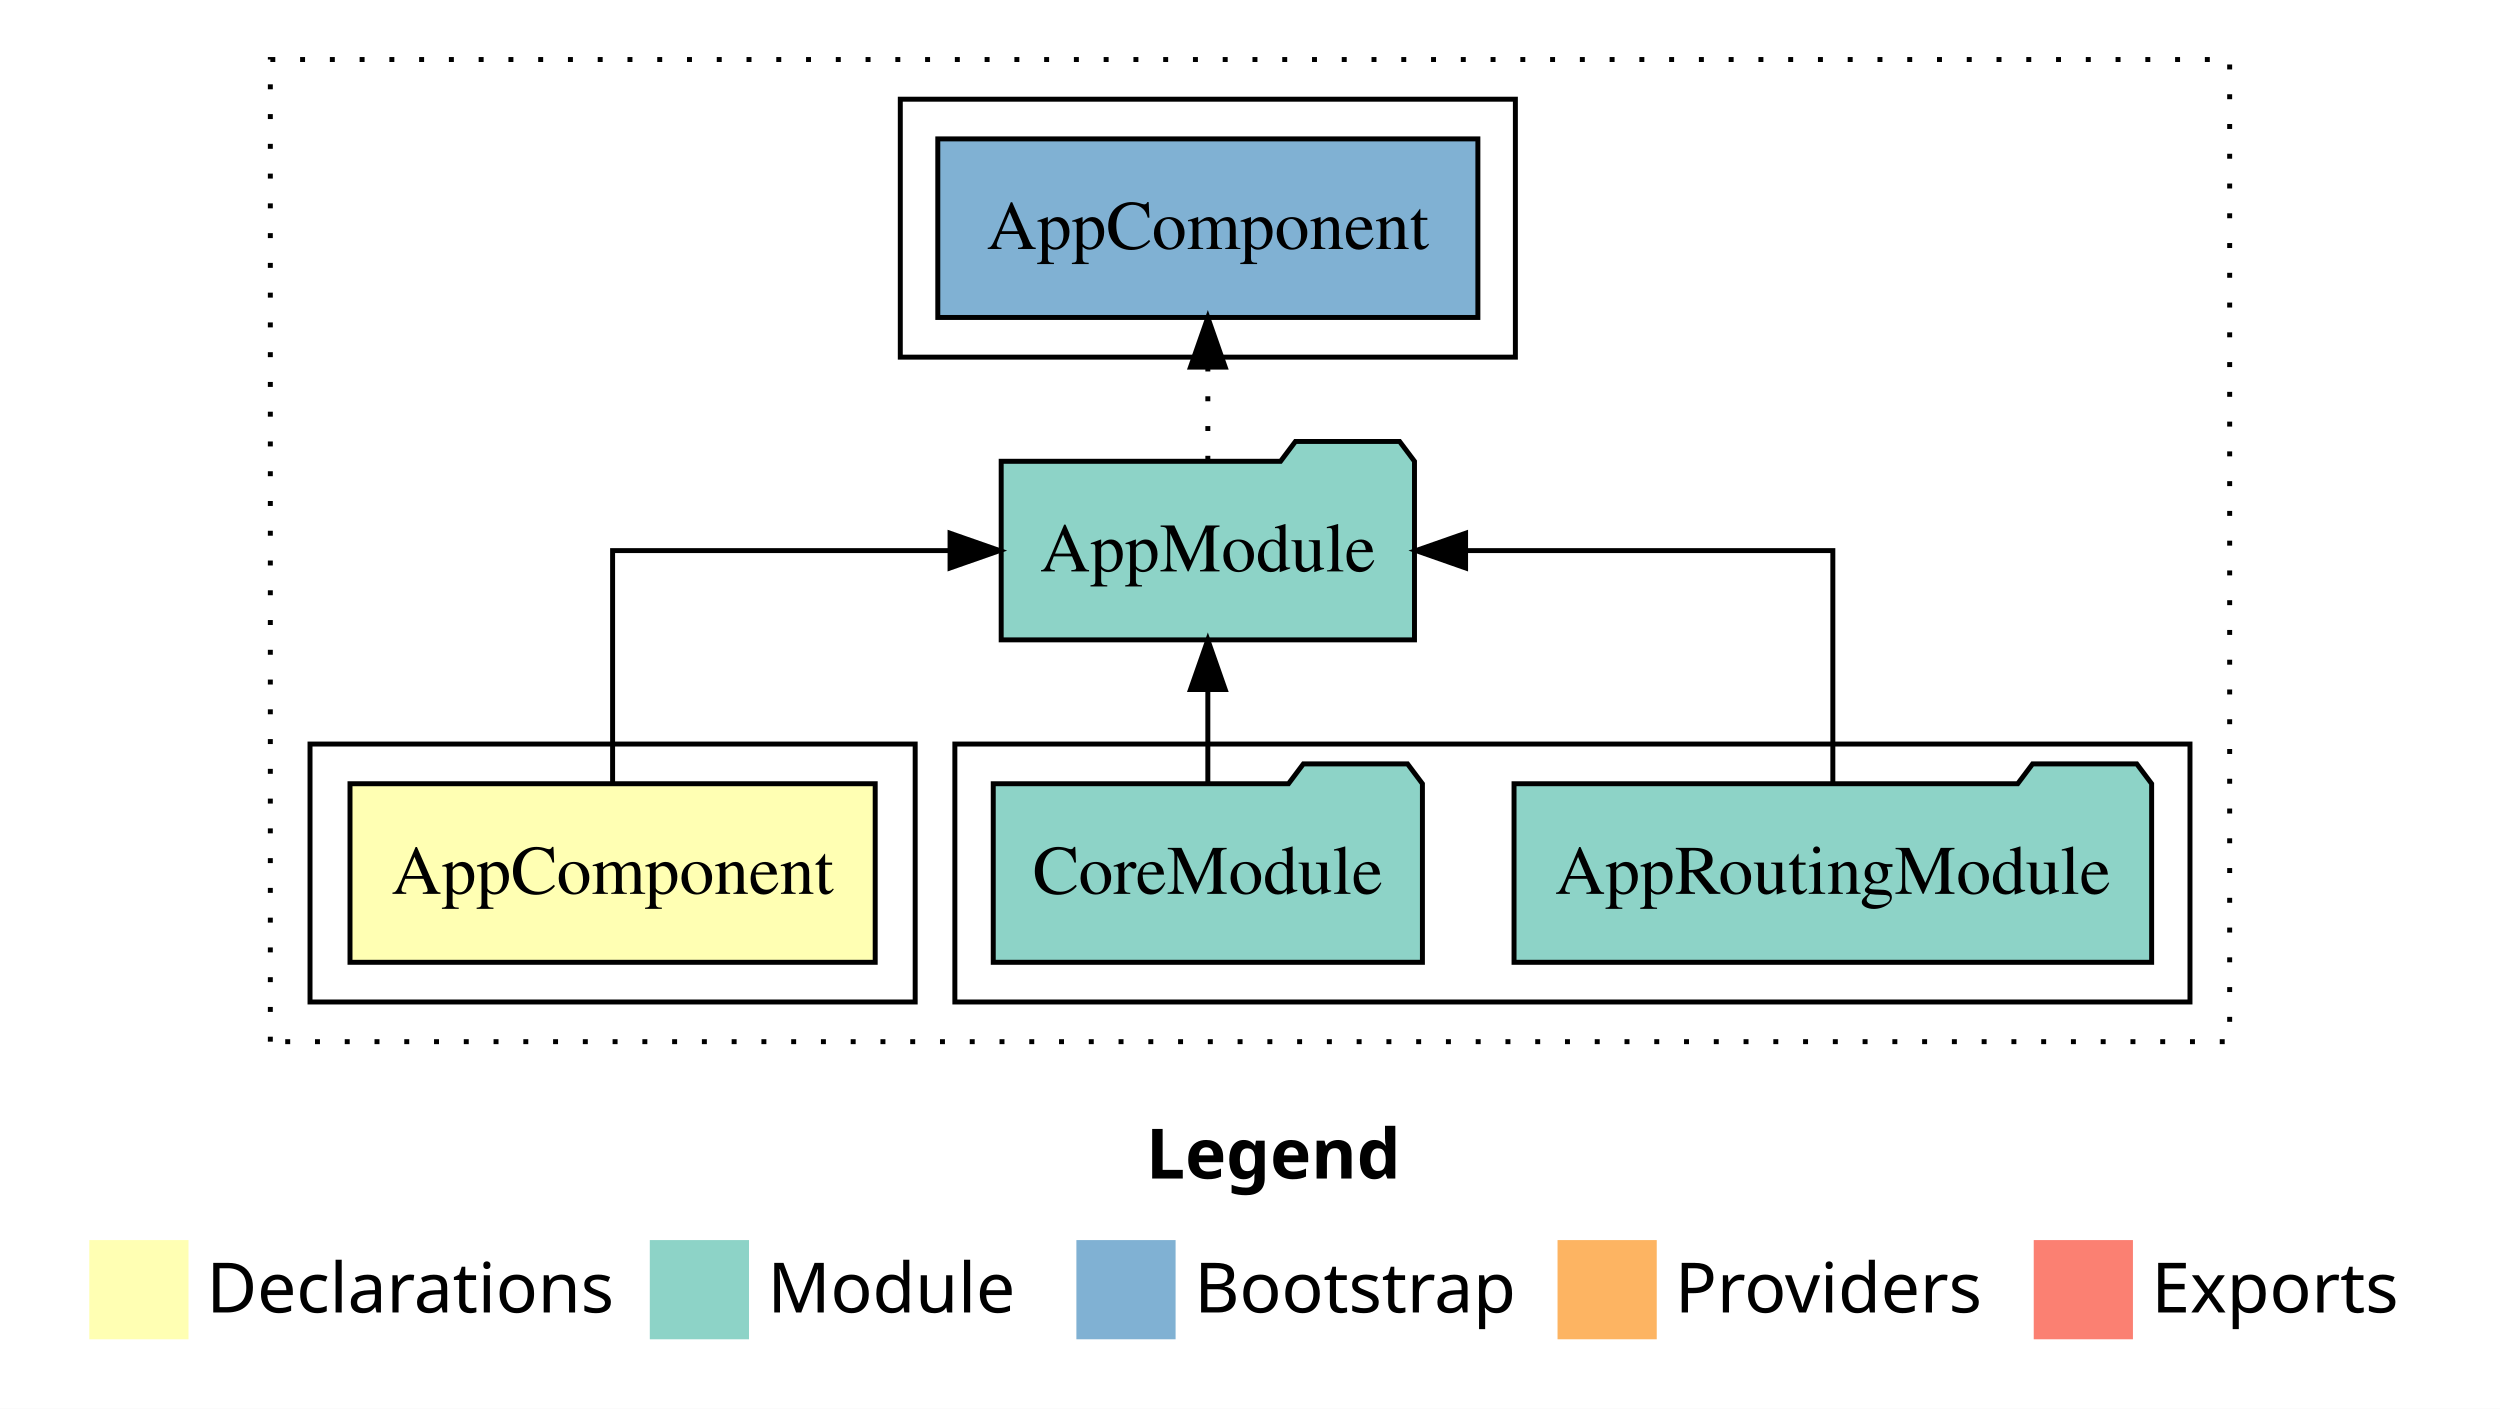
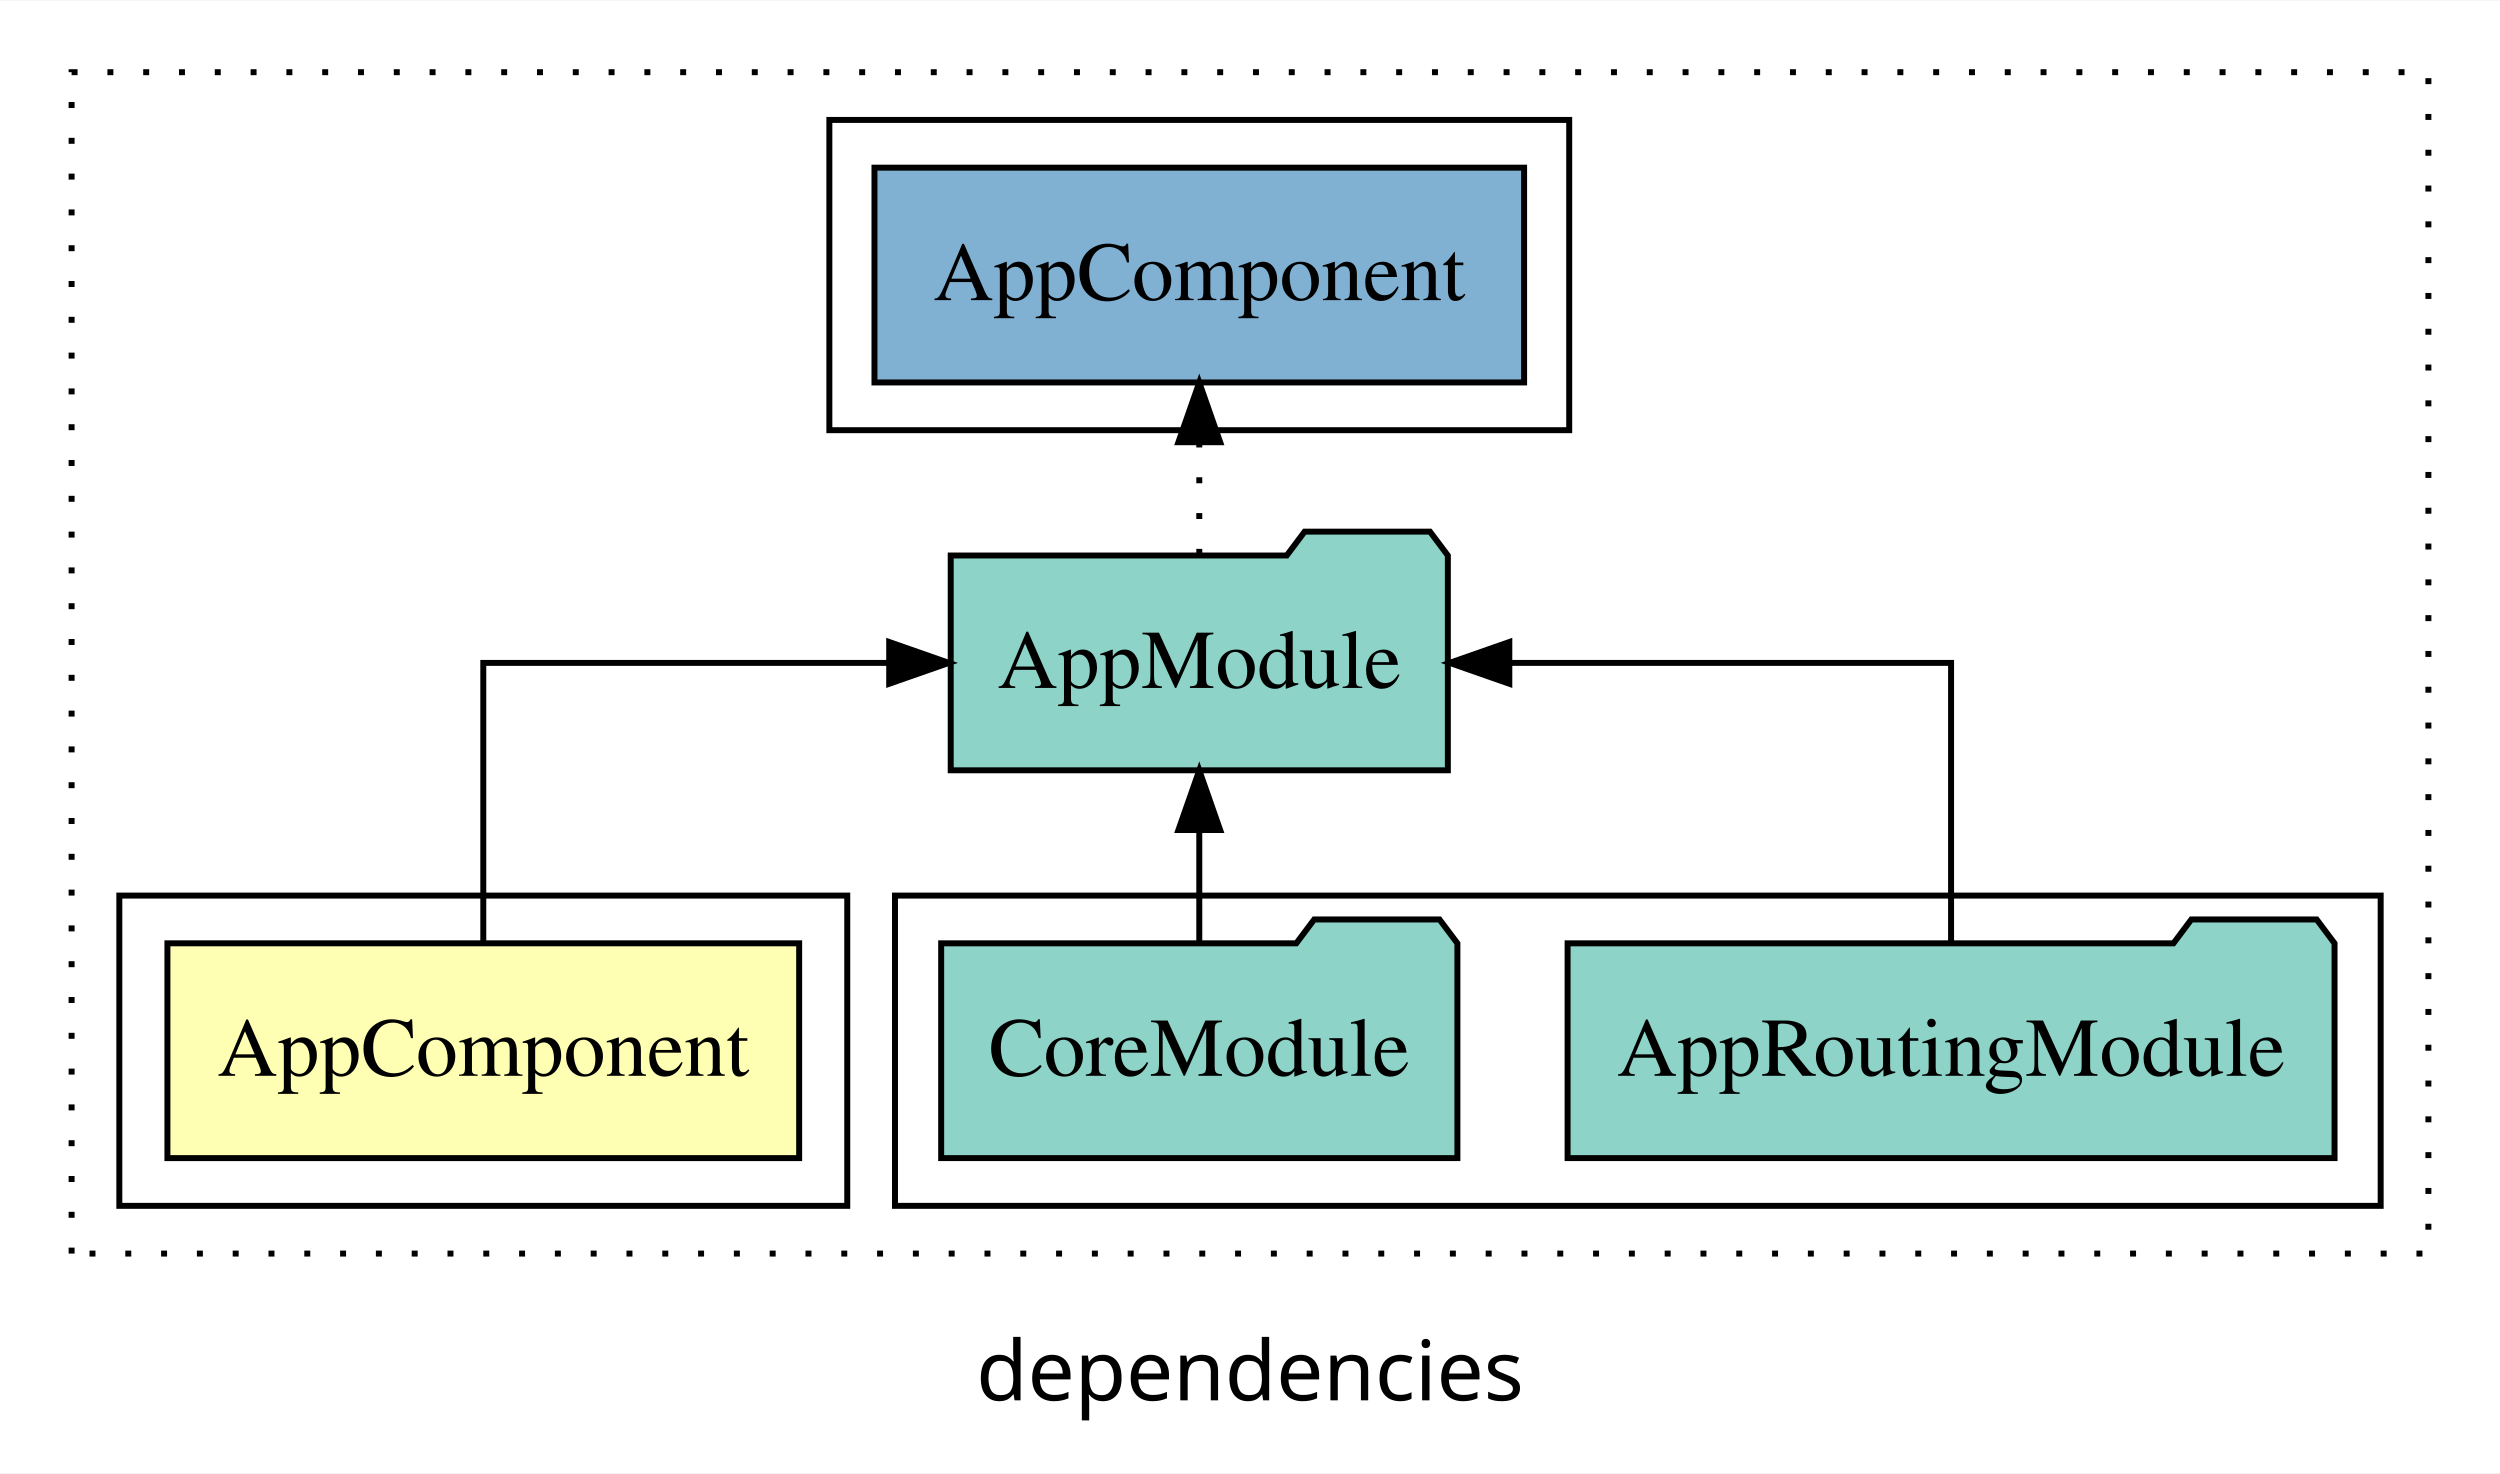
- <svg xmlns="http://www.w3.org/2000/svg" width="504pt" height="284pt" viewBox="0.00 0.00 504.00 284.00">
-   <g id="graph0" class="graph" transform="scale(1 1) rotate(0) translate(4 280)">
-     <polygon fill="white" stroke="transparent" points="-4,4 -4,-280 500,-280 500,4 -4,4" />
-     <text text-anchor="start" x="227.01" y="-42.4" font-family="sans-serif" font-weight="bold" font-size="14.00">Legend</text>
-     <polygon fill="#ffffb3" stroke="transparent" points="14,-10 14,-30 34,-30 34,-10 14,-10" />
-     <text text-anchor="start" x="37.63" y="-15.4" font-family="sans-serif" font-size="14.00">  Declarations</text>
-     <polygon fill="#8dd3c7" stroke="transparent" points="127,-10 127,-30 147,-30 147,-10 127,-10" />
-     <text text-anchor="start" x="150.73" y="-15.4" font-family="sans-serif" font-size="14.00">  Module</text>
-     <polygon fill="#80b1d3" stroke="transparent" points="213,-10 213,-30 233,-30 233,-10 213,-10" />
-     <text text-anchor="start" x="236.78" y="-15.4" font-family="sans-serif" font-size="14.00">  Bootstrap</text>
-     <polygon fill="#fdb462" stroke="transparent" points="310,-10 310,-30 330,-30 330,-10 310,-10" />
-     <text text-anchor="start" x="333.67" y="-15.4" font-family="sans-serif" font-size="14.00">  Providers</text>
-     <polygon fill="#fb8072" stroke="transparent" points="406,-10 406,-30 426,-30 426,-10 406,-10" />
-     <text text-anchor="start" x="429.73" y="-15.4" font-family="sans-serif" font-size="14.00">  Exports</text>
+ <svg xmlns="http://www.w3.org/2000/svg" width="419pt" height="247pt" viewBox="0.00 0.00 419.00 246.80">
+   <g id="graph0" class="graph" transform="scale(1 1) rotate(0) translate(4 242.8)">
+     <polygon fill="white" stroke="transparent" points="-4,4 -4,-242.8 415,-242.8 415,4 -4,4" />
+     <text text-anchor="middle" x="205.5" y="-8.2" font-family="sans-serif" font-size="14.00">dependencies</text>
    <g id="clust1" class="cluster">
-       <polygon fill="none" stroke="black" stroke-dasharray="1,5" points="50.5,-70 50.5,-268 445.5,-268 445.5,-70 50.5,-70" />
+       <polygon fill="none" stroke="black" stroke-dasharray="1,5" points="8,-32.8 8,-230.8 403,-230.8 403,-32.8 8,-32.8" />
    </g>
    <g id="clust4" class="cluster">
-       <polygon fill="none" stroke="black" points="188.5,-78 188.5,-130 437.5,-130 437.5,-78 188.5,-78" />
+       <polygon fill="none" stroke="black" points="146,-40.8 146,-92.8 395,-92.8 395,-40.8 146,-40.8" />
    </g>
    <g id="clust2" class="cluster">
-       <polygon fill="none" stroke="black" points="58.5,-78 58.5,-130 180.5,-130 180.5,-78 58.5,-78" />
+       <polygon fill="none" stroke="black" points="16,-40.8 16,-92.8 138,-92.8 138,-40.8 16,-40.8" />
    </g>
    <g id="clust6" class="cluster">
-       <polygon fill="none" stroke="black" points="177.5,-208 177.5,-260 301.5,-260 301.5,-208 177.5,-208" />
+       <polygon fill="none" stroke="black" points="135,-170.8 135,-222.8 259,-222.8 259,-170.8 135,-170.8" />
    </g>
    <g id="node1" class="node">
-       <polygon fill="#ffffb3" stroke="black" points="172.44,-122 66.56,-122 66.56,-86 172.44,-86 172.44,-122" />
-       <text text-anchor="middle" x="119.5" y="-99.8" font-family="Times,serif" font-size="14.00">AppComponent</text>
+       <polygon fill="#ffffb3" stroke="black" points="129.94,-84.8 24.06,-84.8 24.06,-48.8 129.94,-48.8 129.94,-84.8" />
+       <text text-anchor="middle" x="77" y="-62.6" font-family="Times,serif" font-size="14.00">AppComponent</text>
    </g>
    <g id="node2" class="node">
-       <polygon fill="#8dd3c7" stroke="black" points="281.16,-187 278.16,-191 257.16,-191 254.16,-187 197.84,-187 197.84,-151 281.16,-151 281.16,-187" />
-       <text text-anchor="middle" x="239.5" y="-164.8" font-family="Times,serif" font-size="14.00">AppModule</text>
+       <polygon fill="#8dd3c7" stroke="black" points="238.66,-149.8 235.66,-153.8 214.66,-153.8 211.66,-149.8 155.34,-149.8 155.34,-113.8 238.66,-113.8 238.66,-149.8" />
+       <text text-anchor="middle" x="197" y="-127.6" font-family="Times,serif" font-size="14.00">AppModule</text>
    </g>
    <g id="edge1" class="edge">
-       <path fill="none" stroke="black" d="M119.5,-122.11C119.5,-141.34 119.5,-169 119.5,-169 119.5,-169 187.53,-169 187.53,-169" />
-       <polygon fill="black" stroke="black" points="187.53,-172.5 197.53,-169 187.53,-165.5 187.53,-172.5" />
+       <path fill="none" stroke="black" d="M77,-84.91C77,-104.14 77,-131.8 77,-131.8 77,-131.8 145.03,-131.8 145.03,-131.8" />
+       <polygon fill="black" stroke="black" points="145.03,-135.3 155.03,-131.8 145.03,-128.3 145.03,-135.3" />
    </g>
    <g id="node5" class="node">
-       <polygon fill="#80b1d3" stroke="black" points="293.94,-252 185.06,-252 185.06,-216 293.94,-216 293.94,-252" />
-       <text text-anchor="middle" x="239.5" y="-229.8" font-family="Times,serif" font-size="14.00">AppComponent </text>
+       <polygon fill="#80b1d3" stroke="black" points="251.44,-214.8 142.56,-214.8 142.56,-178.8 251.44,-178.8 251.44,-214.8" />
+       <text text-anchor="middle" x="197" y="-192.6" font-family="Times,serif" font-size="14.00">AppComponent </text>
    </g>
    <g id="edge4" class="edge">
-       <path fill="none" stroke="black" stroke-dasharray="1,5" d="M239.5,-187.11C239.5,-187.11 239.5,-205.99 239.5,-205.99" />
-       <polygon fill="black" stroke="black" points="236,-205.99 239.5,-215.99 243,-205.99 236,-205.99" />
+       <path fill="none" stroke="black" stroke-dasharray="1,5" d="M197,-149.91C197,-149.91 197,-168.79 197,-168.79" />
+       <polygon fill="black" stroke="black" points="193.5,-168.79 197,-178.79 200.5,-168.79 193.5,-168.79" />
    </g>
    <g id="node3" class="node">
-       <polygon fill="#8dd3c7" stroke="black" points="429.77,-122 426.77,-126 405.77,-126 402.77,-122 301.23,-122 301.23,-86 429.77,-86 429.77,-122" />
-       <text text-anchor="middle" x="365.5" y="-99.8" font-family="Times,serif" font-size="14.00">AppRoutingModule</text>
+       <polygon fill="#8dd3c7" stroke="black" points="387.27,-84.8 384.27,-88.8 363.27,-88.8 360.27,-84.8 258.73,-84.8 258.73,-48.8 387.27,-48.8 387.27,-84.8" />
+       <text text-anchor="middle" x="323" y="-62.6" font-family="Times,serif" font-size="14.00">AppRoutingModule</text>
    </g>
    <g id="edge2" class="edge">
-       <path fill="none" stroke="black" d="M365.5,-122.11C365.5,-141.34 365.5,-169 365.5,-169 365.5,-169 291.46,-169 291.46,-169" />
-       <polygon fill="black" stroke="black" points="291.46,-165.5 281.46,-169 291.46,-172.5 291.46,-165.5" />
+       <path fill="none" stroke="black" d="M323,-84.91C323,-104.14 323,-131.8 323,-131.8 323,-131.8 248.96,-131.8 248.96,-131.8" />
+       <polygon fill="black" stroke="black" points="248.96,-128.3 238.96,-131.8 248.96,-135.3 248.96,-128.3" />
    </g>
    <g id="node4" class="node">
-       <polygon fill="#8dd3c7" stroke="black" points="282.76,-122 279.76,-126 258.76,-126 255.76,-122 196.24,-122 196.24,-86 282.76,-86 282.76,-122" />
-       <text text-anchor="middle" x="239.5" y="-99.8" font-family="Times,serif" font-size="14.00">CoreModule</text>
+       <polygon fill="#8dd3c7" stroke="black" points="240.26,-84.8 237.26,-88.8 216.26,-88.8 213.26,-84.8 153.74,-84.8 153.74,-48.8 240.26,-48.8 240.26,-84.8" />
+       <text text-anchor="middle" x="197" y="-62.6" font-family="Times,serif" font-size="14.00">CoreModule</text>
    </g>
    <g id="edge3" class="edge">
-       <path fill="none" stroke="black" d="M239.5,-122.11C239.5,-122.11 239.5,-140.99 239.5,-140.99" />
-       <polygon fill="black" stroke="black" points="236,-140.99 239.5,-150.99 243,-140.99 236,-140.99" />
+       <path fill="none" stroke="black" d="M197,-84.91C197,-84.91 197,-103.79 197,-103.79" />
+       <polygon fill="black" stroke="black" points="193.5,-103.79 197,-113.79 200.5,-103.79 193.5,-103.79" />
    </g>
  </g>
</svg>
